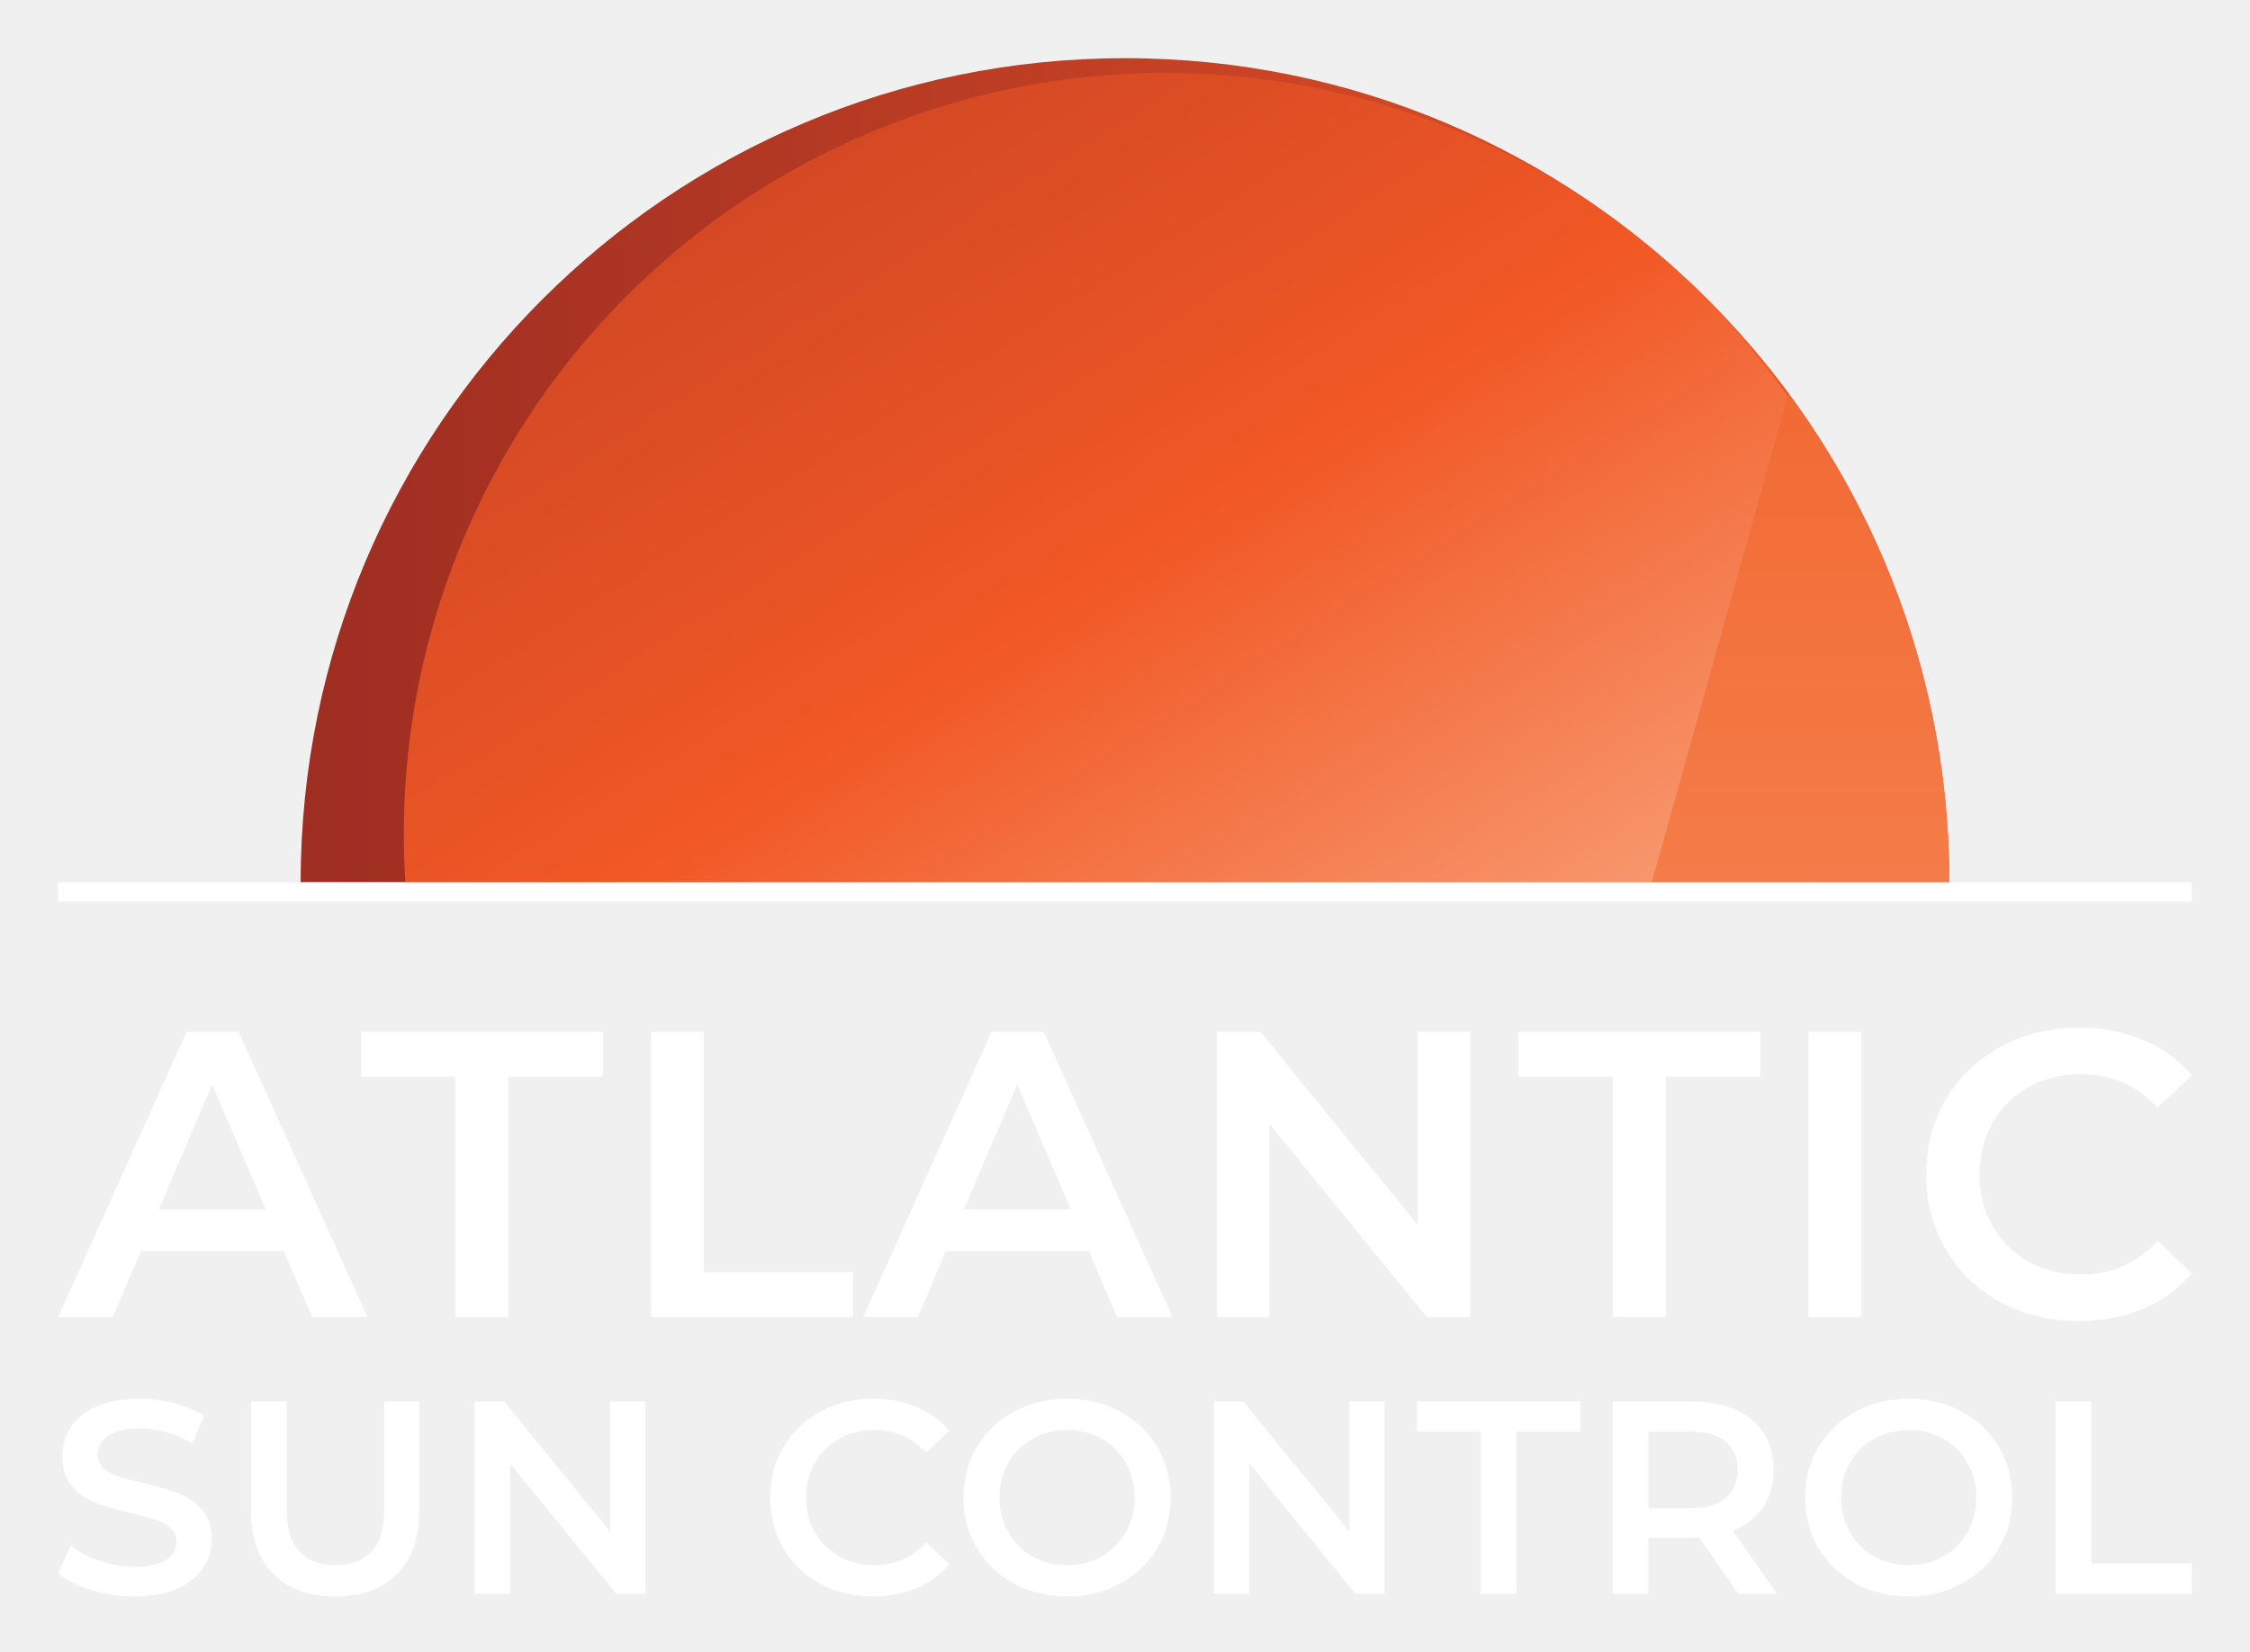
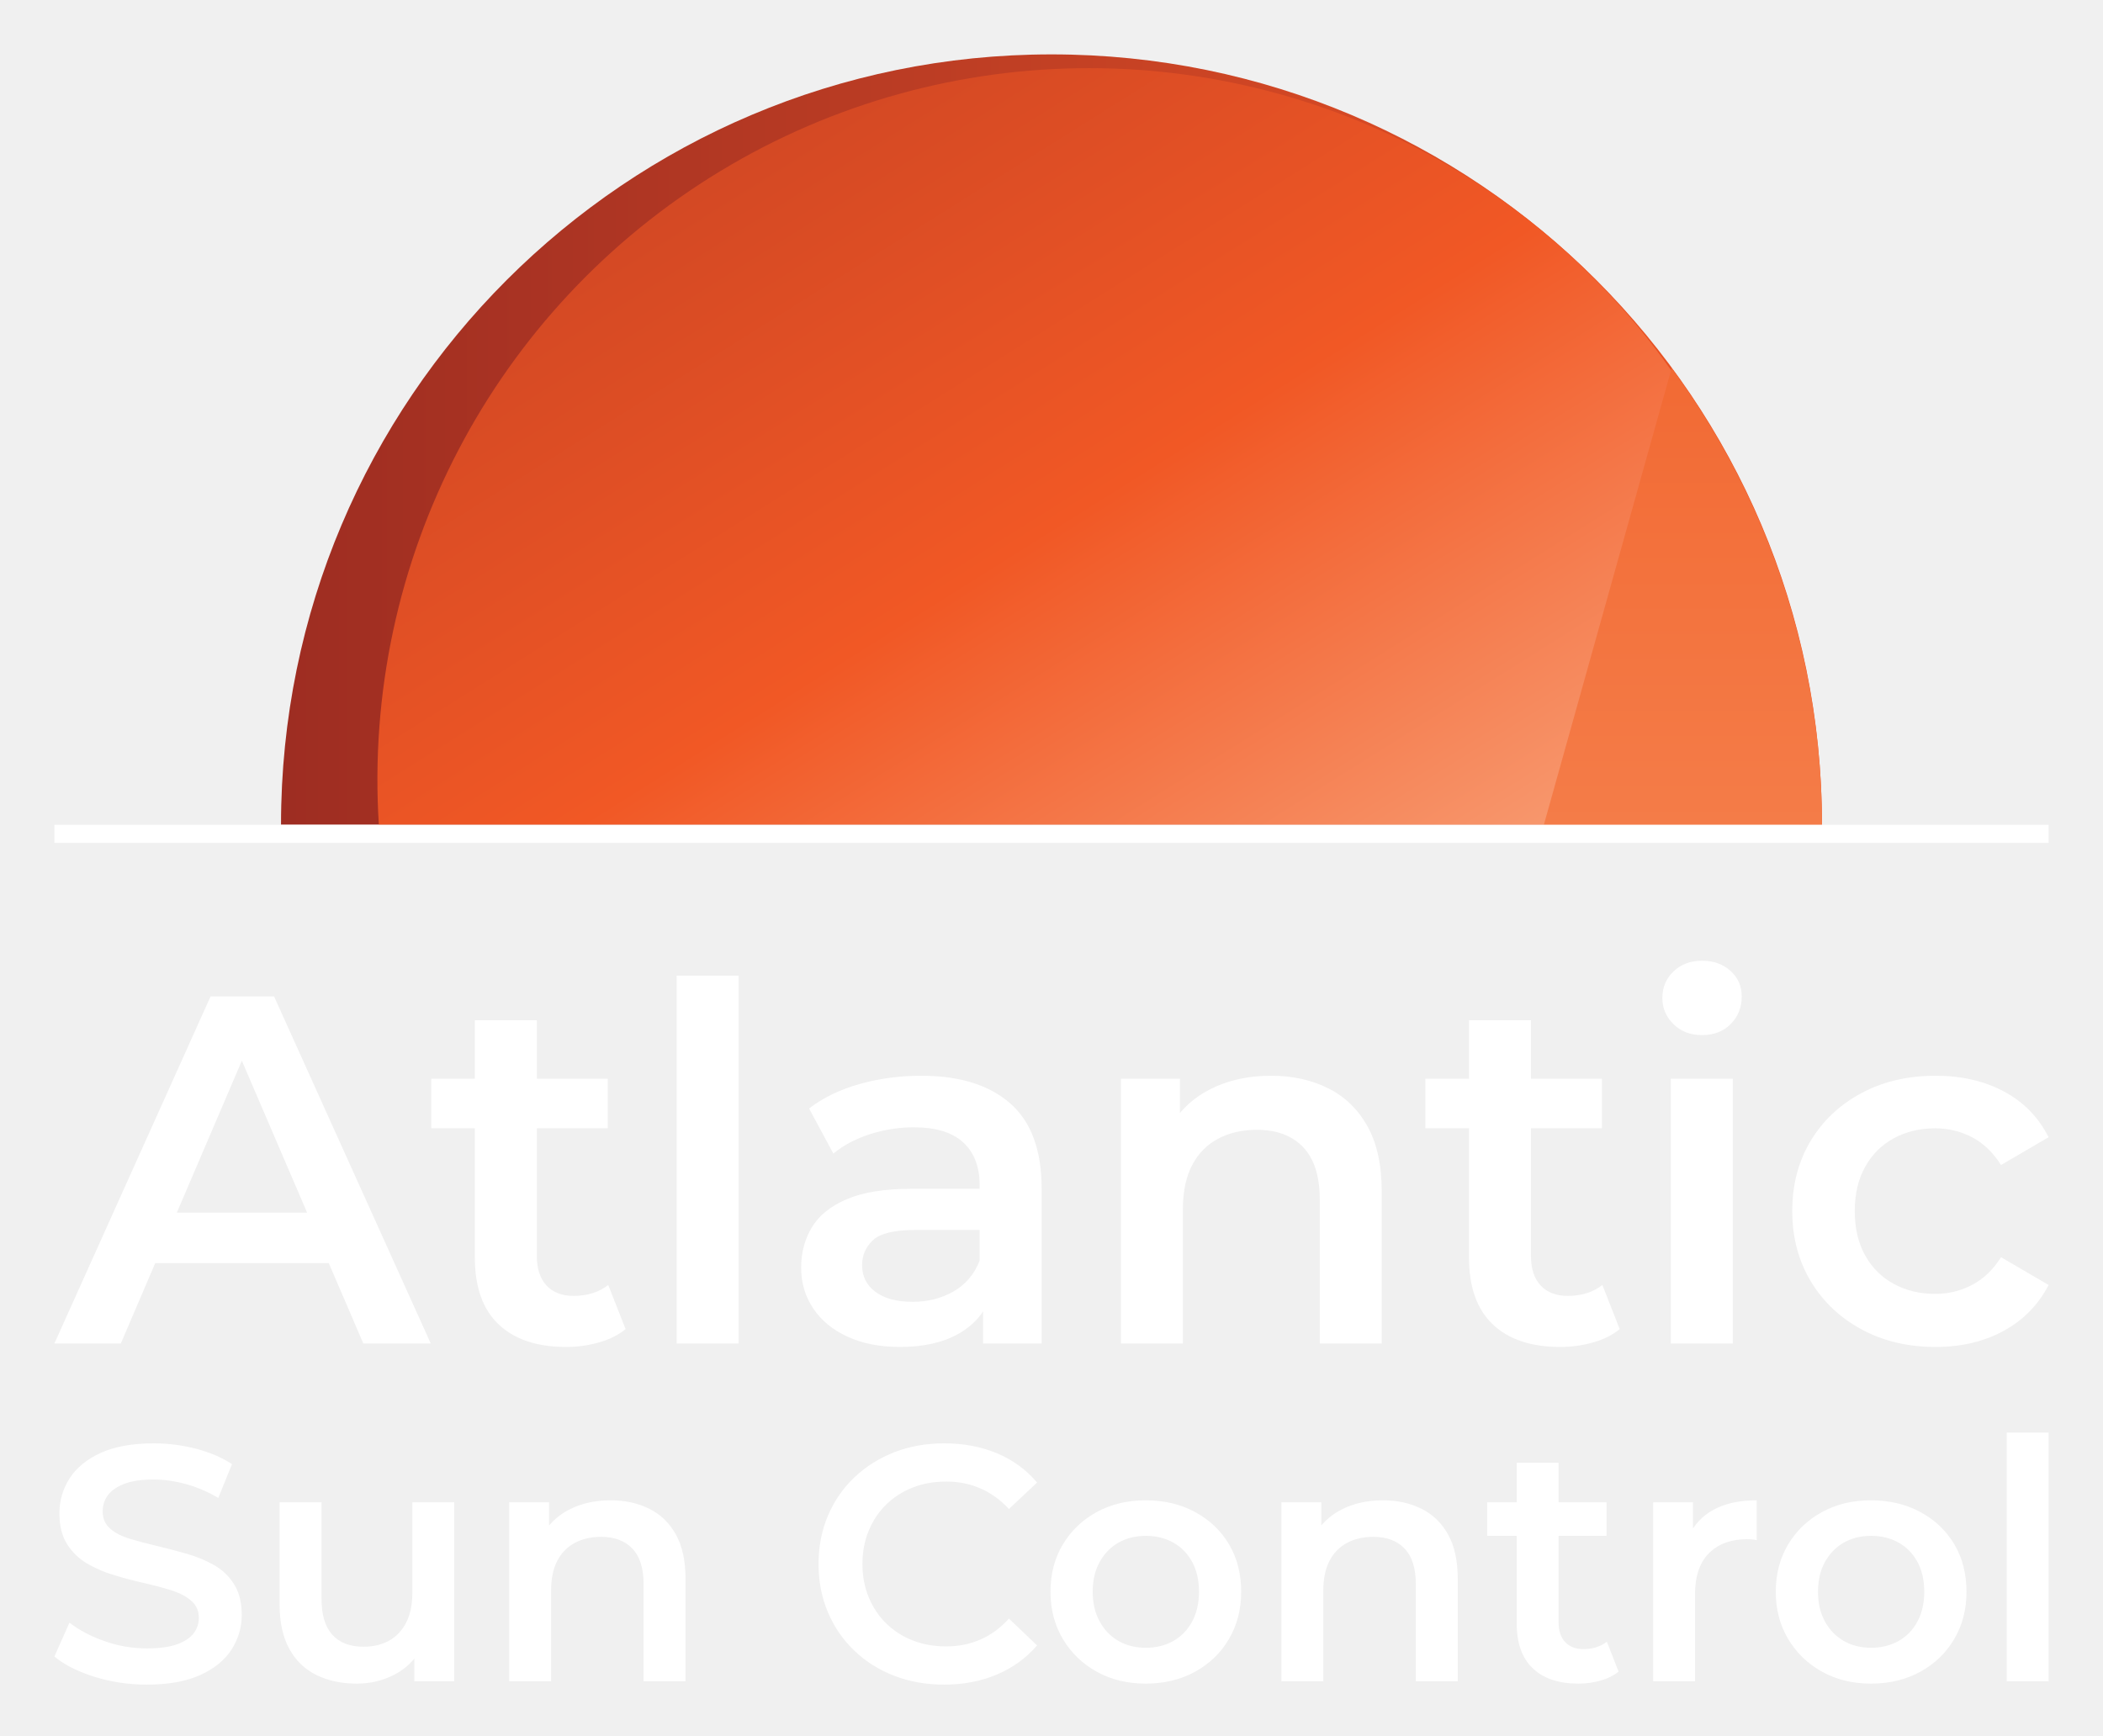
- <svg xmlns="http://www.w3.org/2000/svg" viewBox="-12.0 -12.0 464.00 340.73" width="464.00" height="340.73">
+ <svg xmlns="http://www.w3.org/2000/svg" viewBox="-12.0 -12.0 464.00 383.00" width="464.00" height="383.00">
  <defs>
    <linearGradient id="arim" x1="0" y1="0" x2="0" y2="1">
      <stop offset="0" stop-color="#F05523" />
      <stop offset=".5" stop-color="#C24024" />
      <stop offset="1" stop-color="#9E2D22" />
    </linearGradient>
    <linearGradient id="aface" x1="1" y1="0" x2=".15" y2="1">
      <stop offset="0" stop-color="#F9A77F" />
      <stop offset=".5" stop-color="#F15825" />
      <stop offset="1" stop-color="#C94324" />
    </linearGradient>
    <linearGradient id="acap" x1="0" y1="0" x2="1" y2="0">
      <stop offset="0" stop-color="#F26A34" />
      <stop offset="1" stop-color="#F47C48" />
    </linearGradient>
  </defs>
  <g transform="translate(220.00 170.00) rotate(90)">
    <g transform="translate(0.00 0.00) scale(0.41463)">
      <path fill="url(#arim)" d="M0 -410A410 410 0 0 0 0 410Z" />
      <path fill="url(#aface)" d="M0 -397.94A378.7 378.7 0 1 0 0 357.94Z" />
      <path fill="url(#acap)" d="M-243 -330A410 410 0 0 1 0 -410V-262Z" />
    </g>
  </g>
  <rect x="0" y="170.00" width="440.0" height="4.0" fill="#FFFFFF" />
-   <path fill="#FFFFFF" transform="translate(0.42 259.65)" d="M-0.42 0 26.05 -58.81H36.8L63.35 0H51.92L29.15 -53.02H33.52L10.84 0ZM11.76 -13.61 14.7 -22.18H46.46L49.4 -13.61ZM81.5 0V-49.57H62V-58.81H111.91V-49.57H92.42V0ZM121.83 0V-58.81H132.75V-9.24H163.5V0ZM165.6 0 192.06 -58.81H202.82L229.37 0H217.94L195.17 -53.02H199.54L176.86 0ZM177.78 -13.61 180.72 -22.18H212.48L215.42 -13.61ZM238.53 0V-58.81H247.52L284.4 -13.53H279.95V-58.81H290.78V0H281.79L244.91 -45.29H249.36V0ZM320.19 0V-49.57H300.7V-58.81H350.61V-49.57H331.11V0ZM360.52 0V-58.81H371.44V0ZM416.22 0.84Q409.5 0.84 403.75 -1.39Q397.99 -3.61 393.75 -7.69Q389.51 -11.76 387.15 -17.31Q384.8 -22.85 384.8 -29.41Q384.8 -35.96 387.15 -41.5Q389.51 -47.05 393.79 -51.12Q398.08 -55.2 403.79 -57.43Q409.5 -59.65 416.31 -59.65Q423.53 -59.65 429.5 -57.17Q435.46 -54.7 439.58 -49.82L432.52 -43.19Q429.33 -46.63 425.38 -48.35Q421.43 -50.07 416.81 -50.07Q412.19 -50.07 408.37 -48.56Q404.54 -47.05 401.73 -44.28Q398.92 -41.5 397.36 -37.72Q395.81 -33.94 395.81 -29.41Q395.81 -24.87 397.36 -21.09Q398.92 -17.31 401.73 -14.54Q404.54 -11.76 408.37 -10.25Q412.19 -8.74 416.81 -8.74Q421.43 -8.74 425.38 -10.46Q429.33 -12.18 432.52 -15.71L439.58 -8.99Q435.46 -4.2 429.5 -1.68Q423.53 0.84 416.22 0.84Z" />
-   <path fill="#FFFFFF" transform="translate(-1.98 316.73)" d="M17.61 0.57Q12.97 0.57 8.72 -0.76Q4.47 -2.1 1.98 -4.19L4.53 -9.91Q6.91 -8.04 10.42 -6.8Q13.93 -5.55 17.61 -5.55Q20.73 -5.55 22.65 -6.23Q24.58 -6.91 25.48 -8.07Q26.39 -9.23 26.39 -10.7Q26.39 -12.51 25.09 -13.62Q23.78 -14.72 21.72 -15.37Q19.65 -16.03 17.13 -16.59Q14.61 -17.16 12.09 -17.92Q9.57 -18.69 7.5 -19.9Q5.44 -21.12 4.13 -23.16Q2.83 -25.2 2.83 -28.37Q2.83 -31.6 4.56 -34.29Q6.29 -36.98 9.82 -38.59Q13.36 -40.21 18.8 -40.21Q22.37 -40.21 25.88 -39.3Q29.39 -38.39 31.99 -36.69L29.67 -30.98Q27.01 -32.56 24.18 -33.33Q21.35 -34.09 18.74 -34.09Q15.69 -34.09 13.79 -33.35Q11.89 -32.62 11.01 -31.43Q10.14 -30.24 10.14 -28.71Q10.14 -26.9 11.41 -25.79Q12.68 -24.69 14.75 -24.07Q16.82 -23.44 19.37 -22.85Q21.92 -22.25 24.44 -21.52Q26.95 -20.78 29.02 -19.59Q31.09 -18.4 32.36 -16.37Q33.64 -14.33 33.64 -11.21Q33.64 -8.04 31.91 -5.35Q30.18 -2.66 26.62 -1.05Q23.05 0.57 17.61 0.57ZM59.12 0.57Q50.97 0.57 46.35 -4.02Q41.73 -8.61 41.73 -17.27V-39.64H49.1V-17.55Q49.1 -11.44 51.73 -8.66Q54.36 -5.89 59.18 -5.89Q63.99 -5.89 66.59 -8.66Q69.2 -11.44 69.2 -17.55V-39.64H76.45V-17.27Q76.45 -8.61 71.83 -4.02Q67.22 0.57 59.12 0.57ZM87.89 0V-39.64H93.95L118.81 -9.12H115.8V-39.64H123.11V0H117.05L92.19 -30.52H95.19V0ZM170 0.57Q165.47 0.57 161.59 -0.93Q157.71 -2.44 154.85 -5.18Q151.99 -7.93 150.4 -11.67Q148.82 -15.4 148.82 -19.82Q148.82 -24.24 150.4 -27.97Q151.99 -31.71 154.88 -34.46Q157.77 -37.2 161.62 -38.71Q165.47 -40.21 170.05 -40.21Q174.92 -40.21 178.94 -38.54Q182.97 -36.86 185.74 -33.58L180.98 -29.11Q178.83 -31.43 176.17 -32.59Q173.51 -33.75 170.39 -33.75Q167.28 -33.75 164.7 -32.73Q162.13 -31.71 160.23 -29.84Q158.33 -27.97 157.28 -25.43Q156.24 -22.88 156.24 -19.82Q156.24 -16.76 157.28 -14.21Q158.33 -11.67 160.23 -9.8Q162.13 -7.93 164.7 -6.91Q167.28 -5.89 170.39 -5.89Q173.51 -5.89 176.17 -7.05Q178.83 -8.21 180.98 -10.59L185.74 -6.06Q182.97 -2.83 178.94 -1.13Q174.92 0.57 170 0.57ZM210.09 0.57Q205.45 0.57 201.54 -0.96Q197.63 -2.49 194.74 -5.24Q191.86 -7.98 190.27 -11.69Q188.68 -15.4 188.68 -19.82Q188.68 -24.24 190.27 -27.95Q191.86 -31.66 194.74 -34.4Q197.63 -37.15 201.54 -38.68Q205.45 -40.21 210.03 -40.21Q214.68 -40.21 218.56 -38.68Q222.44 -37.15 225.32 -34.4Q228.21 -31.66 229.8 -27.95Q231.38 -24.24 231.38 -19.82Q231.38 -15.4 229.8 -11.67Q228.21 -7.93 225.32 -5.21Q222.44 -2.49 218.56 -0.96Q214.68 0.57 210.09 0.57ZM210.03 -5.89Q213.03 -5.89 215.58 -6.91Q218.13 -7.93 220 -9.82Q221.87 -11.72 222.92 -14.24Q223.96 -16.76 223.96 -19.82Q223.96 -22.88 222.92 -25.4Q221.87 -27.92 220 -29.81Q218.13 -31.71 215.58 -32.73Q213.03 -33.75 210.03 -33.75Q207.03 -33.75 204.51 -32.73Q201.99 -31.71 200.1 -29.81Q198.2 -27.92 197.15 -25.4Q196.1 -22.88 196.1 -19.82Q196.1 -16.82 197.15 -14.27Q198.2 -11.72 200.07 -9.82Q201.94 -7.93 204.48 -6.91Q207.03 -5.89 210.03 -5.89ZM240.33 0V-39.64H246.39L271.25 -9.12H268.25V-39.64H275.55V0H269.49L244.63 -30.52H247.63V0ZM295.37 0V-33.41H282.23V-39.64H315.87V-33.41H302.73V0ZM322.55 0V-39.64H338.81Q346.73 -39.64 351.24 -35.9Q355.74 -32.16 355.74 -25.54Q355.74 -21.18 353.7 -18.04Q351.66 -14.89 347.89 -13.22Q344.13 -11.55 338.86 -11.55H326.63L329.92 -14.89V0ZM348.49 0 338.47 -14.38H346.34L356.42 0ZM329.92 -14.1 326.63 -17.61H338.52Q343.39 -17.61 345.86 -19.71Q348.32 -21.8 348.32 -25.54Q348.32 -29.33 345.86 -31.37Q343.39 -33.41 338.52 -33.41H326.63L329.92 -37.03ZM383.66 0.57Q379.01 0.57 375.1 -0.96Q371.2 -2.49 368.31 -5.24Q365.42 -7.98 363.84 -11.69Q362.25 -15.4 362.25 -19.82Q362.25 -24.24 363.84 -27.95Q365.42 -31.66 368.31 -34.4Q371.2 -37.15 375.1 -38.68Q379.01 -40.21 383.6 -40.21Q388.24 -40.21 392.12 -38.68Q396 -37.15 398.89 -34.4Q401.78 -31.66 403.36 -27.95Q404.95 -24.24 404.95 -19.82Q404.95 -15.4 403.36 -11.67Q401.78 -7.93 398.89 -5.21Q396 -2.49 392.12 -0.96Q388.24 0.57 383.66 0.57ZM383.6 -5.89Q386.6 -5.89 389.15 -6.91Q391.7 -7.93 393.56 -9.82Q395.43 -11.72 396.48 -14.24Q397.53 -16.76 397.53 -19.82Q397.53 -22.88 396.48 -25.4Q395.43 -27.92 393.56 -29.81Q391.7 -31.71 389.15 -32.73Q386.6 -33.75 383.6 -33.75Q380.6 -33.75 378.08 -32.73Q375.56 -31.71 373.66 -29.81Q371.76 -27.92 370.72 -25.4Q369.67 -22.88 369.67 -19.82Q369.67 -16.82 370.72 -14.27Q371.76 -11.72 373.63 -9.82Q375.5 -7.93 378.05 -6.91Q380.6 -5.89 383.6 -5.89ZM413.89 0V-39.64H421.26V-6.23H441.98V0Z" />
+   <path fill="#FFFFFF" transform="translate(0.55 284.46)" d="M-0.55 0 33.91 -76.58H47.92L82.49 0H67.61L37.96 -69.03H43.65L14.11 0ZM15.32 -17.72 19.14 -28.88H60.5L64.33 -17.72ZM112.35 0.77Q102.73 0.77 97.47 -4.21Q92.22 -9.19 92.22 -18.93V-71.33H105.9V-19.25Q105.9 -15.1 108.03 -12.8Q110.16 -10.5 113.99 -10.5Q118.59 -10.5 121.65 -12.91L125.48 -3.17Q123.07 -1.2 119.57 -0.22Q116.07 0.77 112.35 0.77ZM82.6 -47.48V-58.42H121.54V-47.48ZM136.75 0V-81.17H150.42V0ZM204.36 0V-11.82L203.59 -14.33V-35.01Q203.59 -41.02 199.98 -44.36Q196.37 -47.7 189.04 -47.7Q184.12 -47.7 179.36 -46.17Q174.6 -44.63 171.32 -41.9L165.96 -51.85Q170.66 -55.46 177.17 -57.27Q183.68 -59.08 190.68 -59.08Q203.37 -59.08 210.32 -53Q217.27 -46.93 217.27 -34.24V0ZM185.98 0.77Q179.41 0.77 174.49 -1.48Q169.57 -3.72 166.89 -7.71Q164.21 -11.71 164.21 -16.74Q164.21 -21.66 166.56 -25.6Q168.91 -29.54 174.27 -31.83Q179.63 -34.13 188.49 -34.13H205.45V-25.05H189.48Q182.48 -25.05 180.07 -22.81Q177.66 -20.57 177.66 -17.28Q177.66 -13.57 180.62 -11.38Q183.57 -9.19 188.82 -9.19Q193.85 -9.19 197.85 -11.49Q201.84 -13.78 203.59 -18.27L205.89 -10.06Q203.92 -4.92 198.83 -2.08Q193.74 0.77 185.98 0.77ZM234.77 0V-58.42H247.79V-42.67L245.49 -47.48Q248.55 -53.06 254.41 -56.07Q260.26 -59.08 267.92 -59.08Q274.92 -59.08 280.44 -56.34Q285.97 -53.61 289.14 -47.97Q292.31 -42.34 292.31 -33.48V0H278.64V-31.73Q278.64 -39.49 274.97 -43.32Q271.31 -47.15 264.74 -47.15Q259.93 -47.15 256.21 -45.18Q252.49 -43.21 250.47 -39.33Q248.44 -35.45 248.44 -29.54V0ZM331.7 0.77Q322.07 0.77 316.82 -4.21Q311.57 -9.19 311.57 -18.93V-71.33H325.24V-19.25Q325.24 -15.1 327.37 -12.8Q329.51 -10.5 333.34 -10.5Q337.93 -10.5 340.99 -12.91L344.82 -3.17Q342.42 -1.2 338.92 -0.22Q335.42 0.77 331.7 0.77ZM301.94 -47.48V-58.42H340.89V-47.48ZM356.09 0V-58.42H369.77V0ZM362.98 -68.05Q359.15 -68.05 356.69 -70.45Q354.23 -72.86 354.23 -76.25Q354.23 -79.75 356.69 -82.1Q359.15 -84.46 362.98 -84.46Q366.81 -84.46 369.27 -82.21Q371.74 -79.97 371.74 -76.58Q371.74 -72.97 369.33 -70.51Q366.92 -68.05 362.98 -68.05ZM414.51 0.77Q405.32 0.77 398.16 -3.12Q390.99 -7 386.94 -13.78Q382.89 -20.57 382.89 -29.21Q382.89 -37.96 386.94 -44.69Q390.99 -51.42 398.16 -55.25Q405.32 -59.08 414.51 -59.08Q423.04 -59.08 429.55 -55.63Q436.06 -52.18 439.45 -45.51L428.95 -39.38Q426.33 -43.54 422.55 -45.51Q418.78 -47.48 414.4 -47.48Q409.37 -47.48 405.32 -45.29Q401.27 -43.1 398.98 -39Q396.68 -34.9 396.68 -29.21Q396.68 -23.52 398.98 -19.42Q401.27 -15.32 405.32 -13.13Q409.37 -10.94 414.4 -10.94Q418.78 -10.94 422.55 -12.91Q426.33 -14.88 428.95 -19.04L439.45 -12.91Q436.06 -6.35 429.55 -2.79Q423.04 0.77 414.51 0.77Z" />
+   <path fill="#FFFFFF" transform="translate(-2.59 359.00)" d="M23 0.74Q16.93 0.74 11.39 -1Q5.84 -2.74 2.59 -5.47L5.92 -12.94Q9.02 -10.5 13.61 -8.87Q18.19 -7.25 23 -7.25Q27.07 -7.25 29.58 -8.13Q32.09 -9.02 33.28 -10.54Q34.46 -12.05 34.46 -13.98Q34.46 -16.34 32.76 -17.78Q31.06 -19.23 28.36 -20.08Q25.66 -20.93 22.37 -21.67Q19.08 -22.41 15.79 -23.41Q12.5 -24.4 9.8 -25.99Q7.1 -27.58 5.4 -30.25Q3.7 -32.91 3.7 -37.05Q3.7 -41.26 5.95 -44.78Q8.21 -48.29 12.83 -50.4Q17.45 -52.5 24.55 -52.5Q29.21 -52.5 33.79 -51.32Q38.38 -50.14 41.78 -47.92L38.75 -40.45Q35.27 -42.52 31.58 -43.52Q27.88 -44.52 24.48 -44.52Q20.48 -44.52 18.01 -43.56Q15.53 -42.59 14.38 -41.04Q13.24 -39.49 13.24 -37.49Q13.24 -35.13 14.9 -33.68Q16.56 -32.24 19.26 -31.43Q21.96 -30.62 25.29 -29.84Q28.62 -29.06 31.91 -28.1Q35.2 -27.14 37.9 -25.59Q40.6 -24.03 42.26 -21.37Q43.93 -18.71 43.93 -14.64Q43.93 -10.5 41.67 -6.99Q39.42 -3.48 34.76 -1.37Q30.1 0.74 23 0.74ZM69.29 0.52Q64.26 0.52 60.42 -1.37Q56.57 -3.25 54.43 -7.14Q52.28 -11.02 52.28 -16.93V-39.49H61.53V-18.19Q61.53 -12.87 63.93 -10.24Q66.33 -7.62 70.77 -7.62Q74.02 -7.62 76.43 -8.95Q78.83 -10.28 80.2 -12.94Q81.57 -15.6 81.57 -19.52V-39.49H90.81V0H82.01V-10.65L83.56 -7.39Q81.57 -3.55 77.72 -1.52Q73.88 0.52 69.29 0.52ZM102.94 0V-39.49H111.74V-28.84L110.18 -32.09Q112.26 -35.87 116.21 -37.9Q120.17 -39.93 125.34 -39.93Q130.08 -39.93 133.81 -38.08Q137.55 -36.24 139.69 -32.43Q141.84 -28.62 141.84 -22.63V0H132.59V-21.45Q132.59 -26.7 130.11 -29.28Q127.64 -31.87 123.2 -31.87Q119.95 -31.87 117.43 -30.54Q114.92 -29.21 113.55 -26.58Q112.18 -23.96 112.18 -19.97V0ZM198.85 0.74Q192.93 0.74 187.87 -1.22Q182.8 -3.18 179.07 -6.77Q175.33 -10.35 173.26 -15.23Q171.19 -20.11 171.19 -25.88Q171.19 -31.65 173.26 -36.53Q175.33 -41.41 179.11 -45Q182.88 -48.58 187.91 -50.54Q192.93 -52.5 198.92 -52.5Q205.28 -52.5 210.53 -50.32Q215.78 -48.14 219.41 -43.85L213.2 -38.01Q210.39 -41.04 206.91 -42.56Q203.44 -44.07 199.37 -44.07Q195.3 -44.07 191.94 -42.74Q188.57 -41.41 186.09 -38.97Q183.62 -36.53 182.25 -33.2Q180.88 -29.88 180.88 -25.88Q180.88 -21.89 182.25 -18.56Q183.62 -15.23 186.09 -12.79Q188.57 -10.35 191.94 -9.02Q195.3 -7.69 199.37 -7.69Q203.44 -7.69 206.91 -9.21Q210.39 -10.72 213.2 -13.83L219.41 -7.91Q215.78 -3.7 210.53 -1.48Q205.28 0.74 198.85 0.74ZM243.37 0.52Q237.3 0.52 232.57 -2.11Q227.84 -4.73 225.1 -9.32Q222.37 -13.9 222.37 -19.74Q222.37 -25.66 225.1 -30.21Q227.84 -34.76 232.57 -37.34Q237.3 -39.93 243.37 -39.93Q249.51 -39.93 254.28 -37.34Q259.05 -34.76 261.74 -30.25Q264.44 -25.73 264.44 -19.74Q264.44 -13.9 261.74 -9.32Q259.05 -4.73 254.28 -2.11Q249.51 0.52 243.37 0.52ZM243.37 -7.39Q246.77 -7.39 249.43 -8.87Q252.09 -10.35 253.61 -13.16Q255.13 -15.97 255.13 -19.74Q255.13 -23.59 253.61 -26.36Q252.09 -29.14 249.43 -30.62Q246.77 -32.09 243.44 -32.09Q240.04 -32.09 237.42 -30.62Q234.79 -29.14 233.24 -26.36Q231.68 -23.59 231.68 -19.74Q231.68 -15.97 233.24 -13.16Q234.79 -10.35 237.42 -8.87Q240.04 -7.39 243.37 -7.39ZM273.32 0V-39.49H282.12V-28.84L280.56 -32.09Q282.64 -35.87 286.59 -37.9Q290.55 -39.93 295.72 -39.93Q300.46 -39.93 304.19 -38.08Q307.93 -36.24 310.07 -32.43Q312.22 -28.62 312.22 -22.63V0H302.97V-21.45Q302.97 -26.7 300.49 -29.28Q298.02 -31.87 293.58 -31.87Q290.33 -31.87 287.81 -30.54Q285.3 -29.21 283.93 -26.58Q282.56 -23.96 282.56 -19.97V0ZM338.84 0.52Q332.33 0.52 328.78 -2.85Q325.23 -6.21 325.23 -12.79V-48.22H334.47V-13.02Q334.47 -10.21 335.92 -8.65Q337.36 -7.1 339.95 -7.1Q343.05 -7.1 345.12 -8.73L347.71 -2.14Q346.08 -0.81 343.72 -0.15Q341.35 0.52 338.84 0.52ZM318.72 -32.09V-39.49H345.05V-32.09ZM355.33 0V-39.49H364.13V-28.62L363.09 -31.8Q364.87 -35.79 368.68 -37.86Q372.48 -39.93 378.18 -39.93V-31.13Q377.59 -31.28 377.07 -31.32Q376.55 -31.35 376.03 -31.35Q370.78 -31.35 367.68 -28.29Q364.57 -25.22 364.57 -19.15V0ZM403.39 0.52Q397.33 0.52 392.6 -2.11Q387.87 -4.73 385.13 -9.32Q382.39 -13.9 382.39 -19.74Q382.39 -25.66 385.13 -30.21Q387.87 -34.76 392.6 -37.34Q397.33 -39.93 403.39 -39.93Q409.53 -39.93 414.3 -37.34Q419.07 -34.76 421.77 -30.25Q424.47 -25.73 424.47 -19.74Q424.47 -13.9 421.77 -9.32Q419.07 -4.73 414.3 -2.11Q409.53 0.52 403.39 0.52ZM403.39 -7.39Q406.8 -7.39 409.46 -8.87Q412.12 -10.35 413.64 -13.16Q415.15 -15.97 415.15 -19.74Q415.15 -23.59 413.64 -26.36Q412.12 -29.14 409.46 -30.62Q406.8 -32.09 403.47 -32.09Q400.07 -32.09 397.44 -30.62Q394.82 -29.14 393.26 -26.36Q391.71 -23.59 391.71 -19.74Q391.71 -15.97 393.26 -13.16Q394.82 -10.35 397.44 -8.87Q400.07 -7.39 403.39 -7.39ZM433.34 0V-54.87H442.59V0Z" />
</svg>
